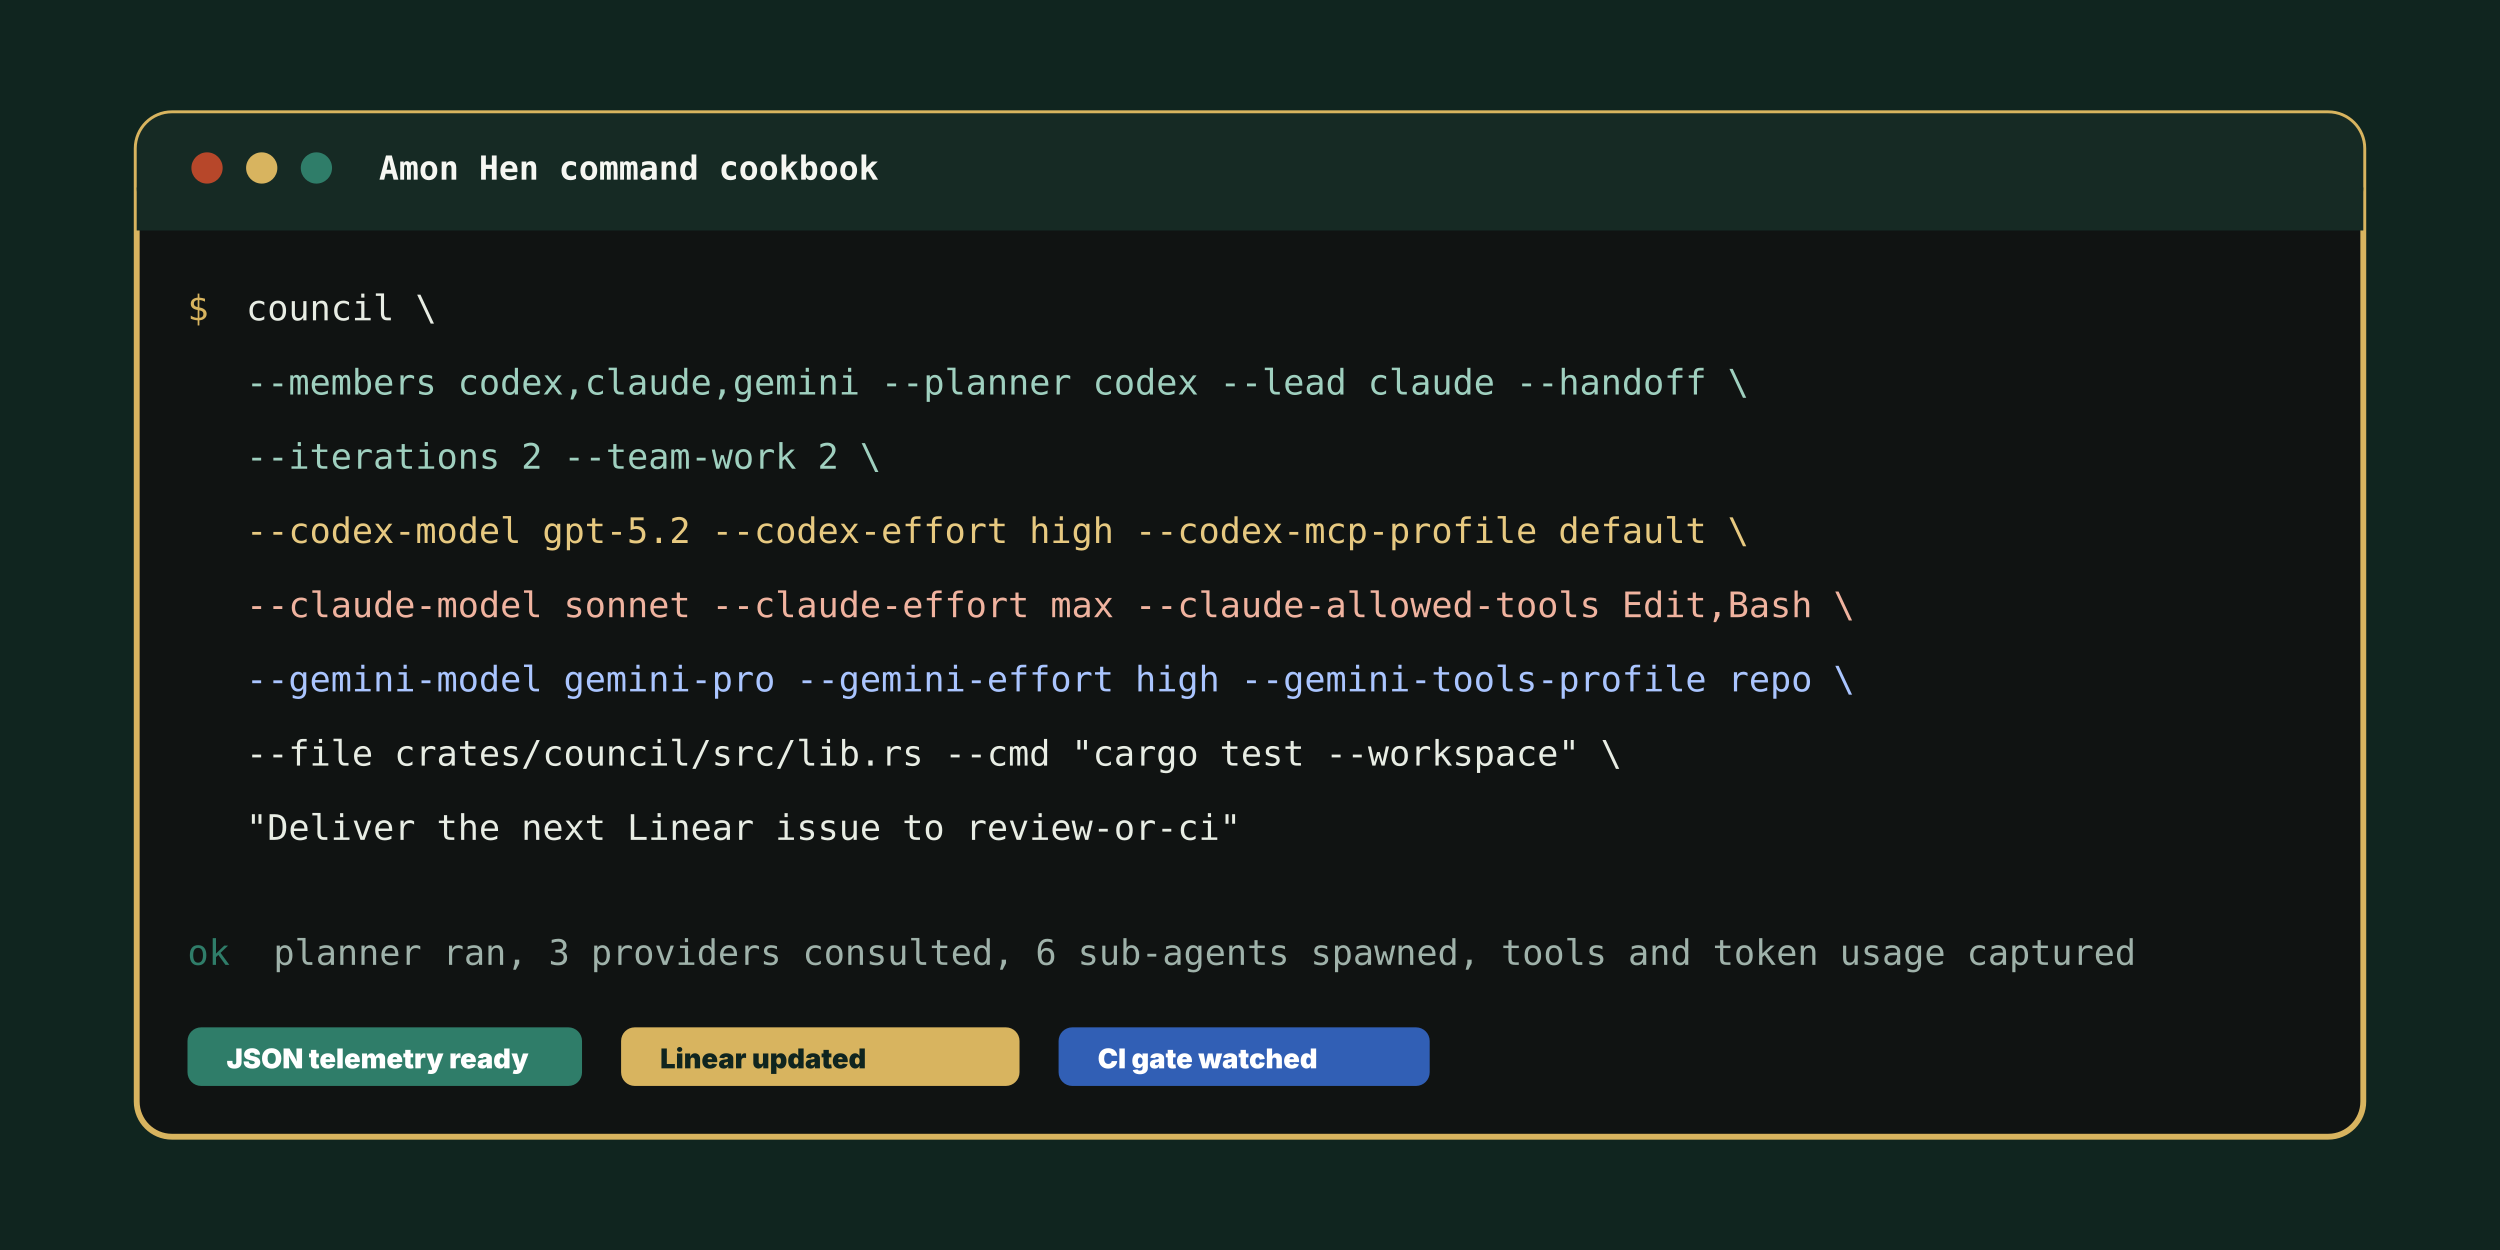
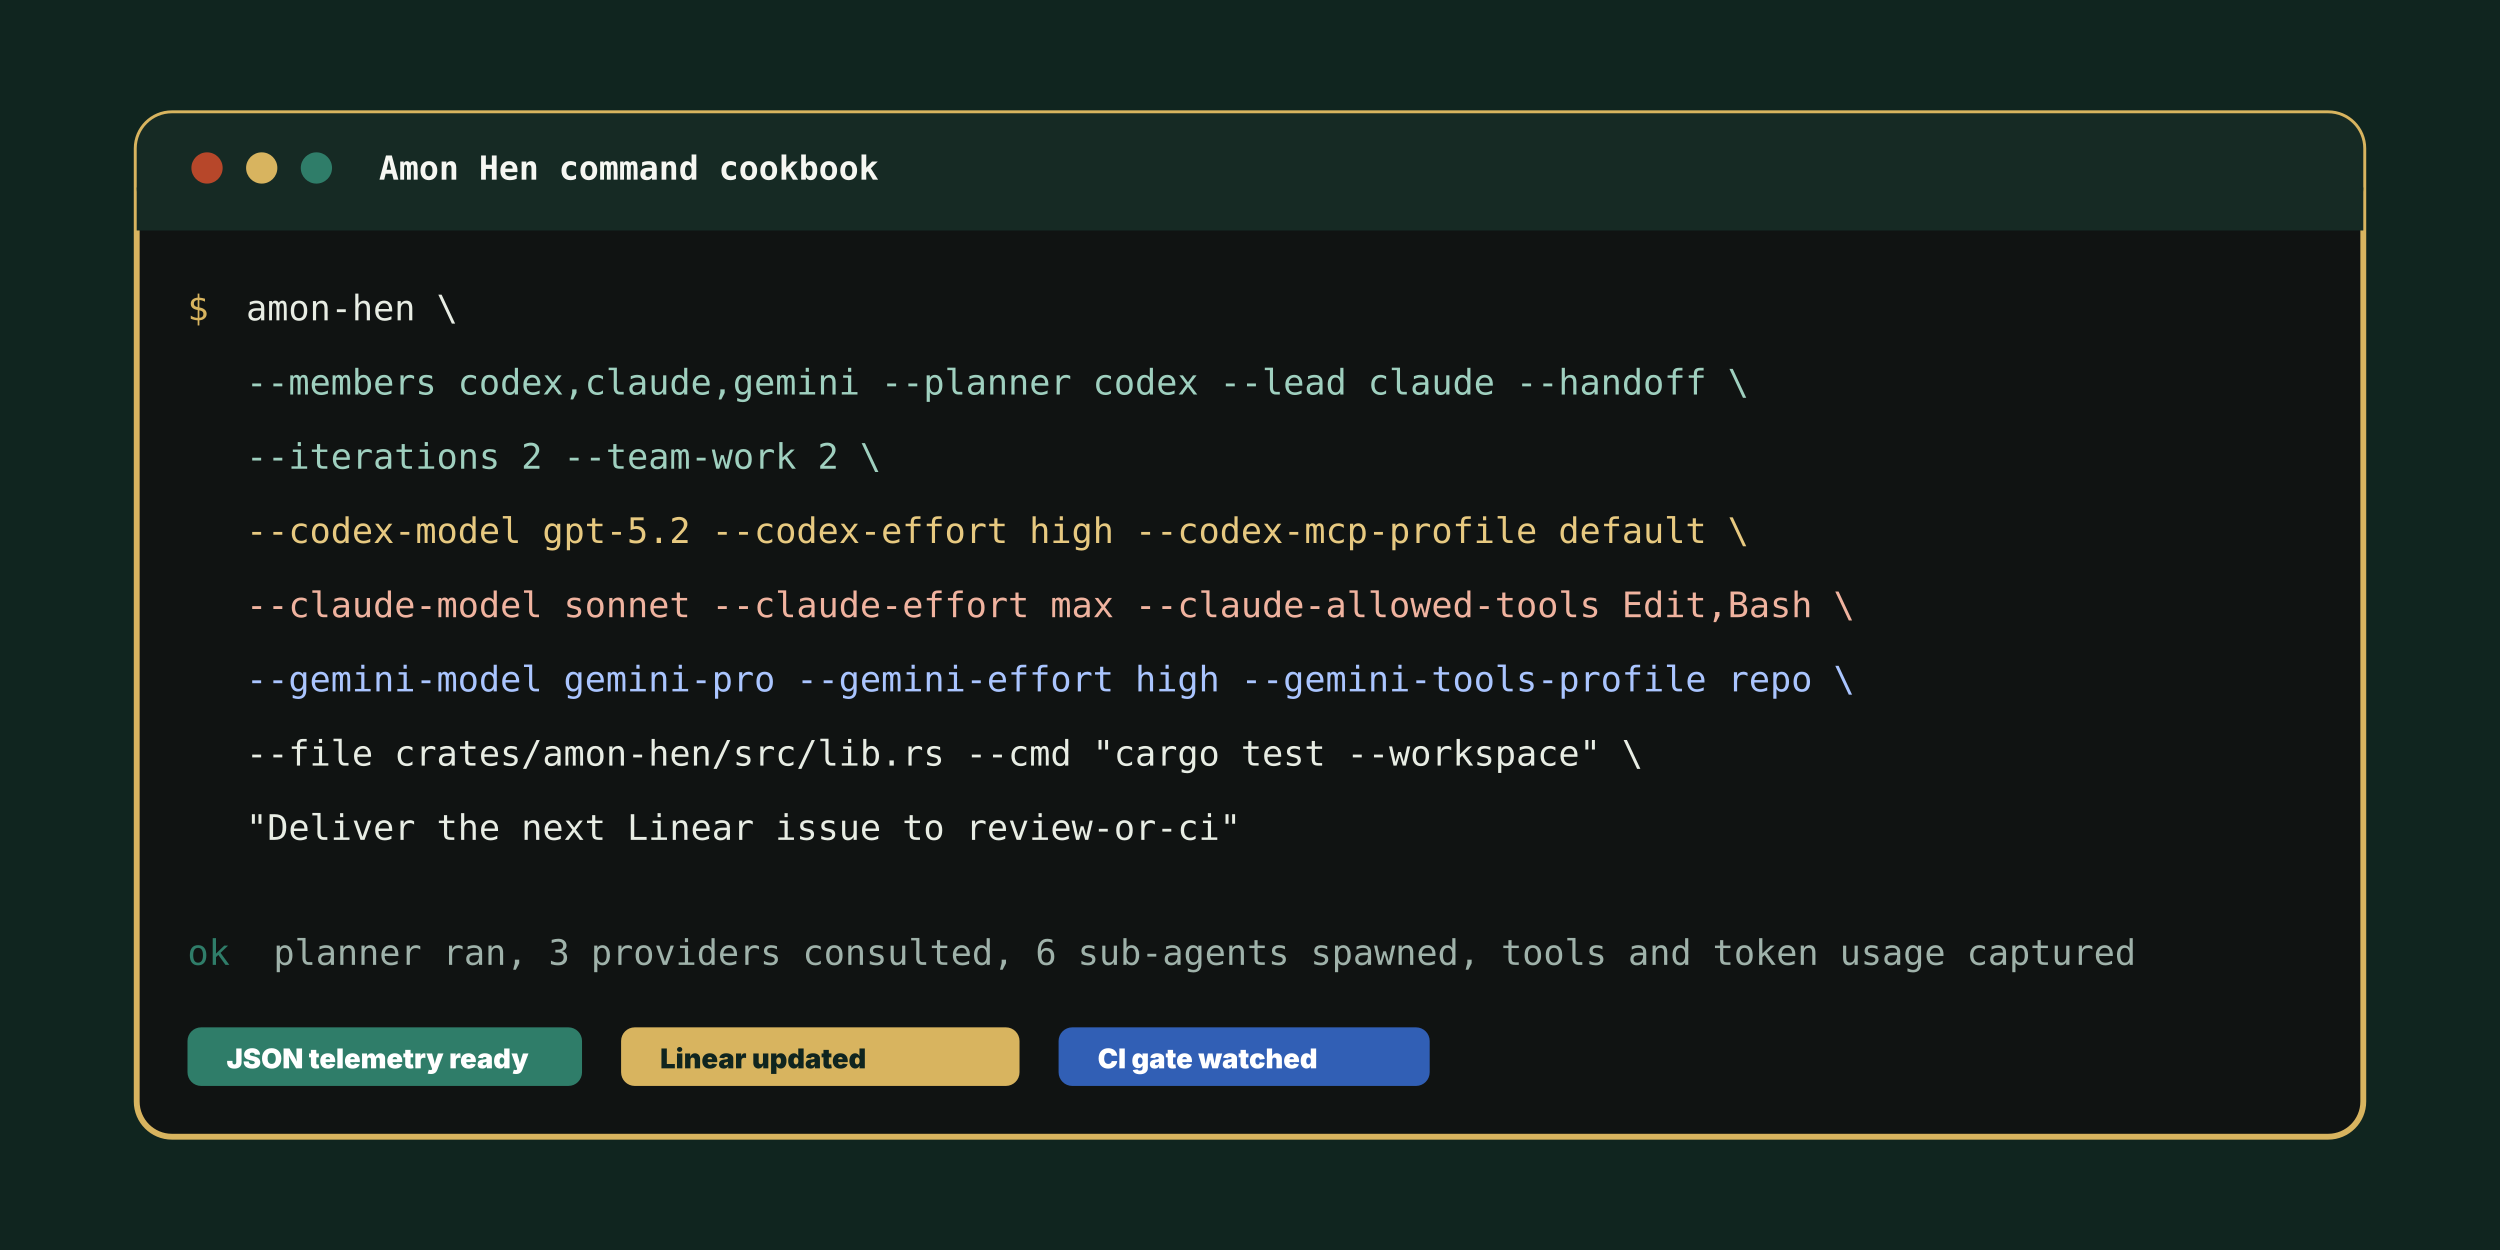
<svg xmlns="http://www.w3.org/2000/svg" width="1280" height="640" viewBox="0 0 1280 640" role="img" aria-labelledby="title desc">
  <defs>
    <style>
      .mono { font-family: ui-monospace, SFMono-Regular, Menlo, Monaco, Consolas, monospace; }
      .sans { font-family: Inter, ui-sans-serif, system-ui, -apple-system, BlinkMacSystemFont, "Segoe UI", sans-serif; }
    </style>
  </defs>
  <rect width="1280" height="640" fill="#10251f" />
  <rect x="70" y="58" width="1140" height="524" rx="18" fill="#101312" stroke="#d8b45f" stroke-width="3" />
  <rect x="70" y="58" width="1140" height="56" rx="18" fill="#162a24" />
  <path d="M70 96h1140v22H70z" fill="#162a24" />
  <circle cx="106" cy="86" r="8" fill="#b7472a" />
  <circle cx="134" cy="86" r="8" fill="#d8b45f" />
  <circle cx="162" cy="86" r="8" fill="#2f7d69" />
  <text x="194" y="92" fill="#f6f7f2" font-size="17" font-weight="800" class="mono">Amon Hen command cookbook</text>
  <text x="96" y="164" fill="#d8b45f" font-size="18" class="mono">$</text>
-   <text x="126" y="164" fill="#e8ede4" font-size="18" class="mono">council \</text>
+   <text x="126" y="164" fill="#e8ede4" font-size="18" class="mono">amon-hen \</text>
  <text x="126" y="202" fill="#9fd0bf" font-size="18" class="mono">  --members codex,claude,gemini --planner codex --lead claude --handoff \</text>
  <text x="126" y="240" fill="#9fd0bf" font-size="18" class="mono">  --iterations 2 --team-work 2 \</text>
  <text x="126" y="278" fill="#e7c980" font-size="18" class="mono">  --codex-model gpt-5.2 --codex-effort high --codex-mcp-profile default \</text>
  <text x="126" y="316" fill="#f0b39f" font-size="18" class="mono">  --claude-model sonnet --claude-effort max --claude-allowed-tools Edit,Bash \</text>
  <text x="126" y="354" fill="#aac5ff" font-size="18" class="mono">  --gemini-model gemini-pro --gemini-effort high --gemini-tools-profile repo \</text>
-   <text x="126" y="392" fill="#e8ede4" font-size="18" class="mono">  --file crates/council/src/lib.rs --cmd "cargo test --workspace" \</text>
+   <text x="126" y="392" fill="#e8ede4" font-size="18" class="mono">  --file crates/amon-hen/src/lib.rs --cmd "cargo test --workspace" \</text>
  <text x="126" y="430" fill="#e8ede4" font-size="18" class="mono">  "Deliver the next Linear issue to review-or-ci"</text>
  <text x="96" y="494" fill="#2f7d69" font-size="18" class="mono">ok</text>
  <text x="140" y="494" fill="#9fb2aa" font-size="18" class="mono">planner ran, 3 providers consulted, 6 sub-agents spawned, tools and token usage captured</text>
  <rect x="96" y="526" width="202" height="30" rx="7" fill="#2f7d69" />
  <text x="116" y="547" fill="#ffffff" font-size="14" font-weight="900" class="sans">JSON telemetry ready</text>
  <rect x="318" y="526" width="204" height="30" rx="7" fill="#d8b45f" />
  <text x="338" y="547" fill="#10251f" font-size="14" font-weight="900" class="sans">Linear updated</text>
  <rect x="542" y="526" width="190" height="30" rx="7" fill="#315fb5" />
  <text x="562" y="547" fill="#ffffff" font-size="14" font-weight="900" class="sans">CI gate watched</text>
</svg>
